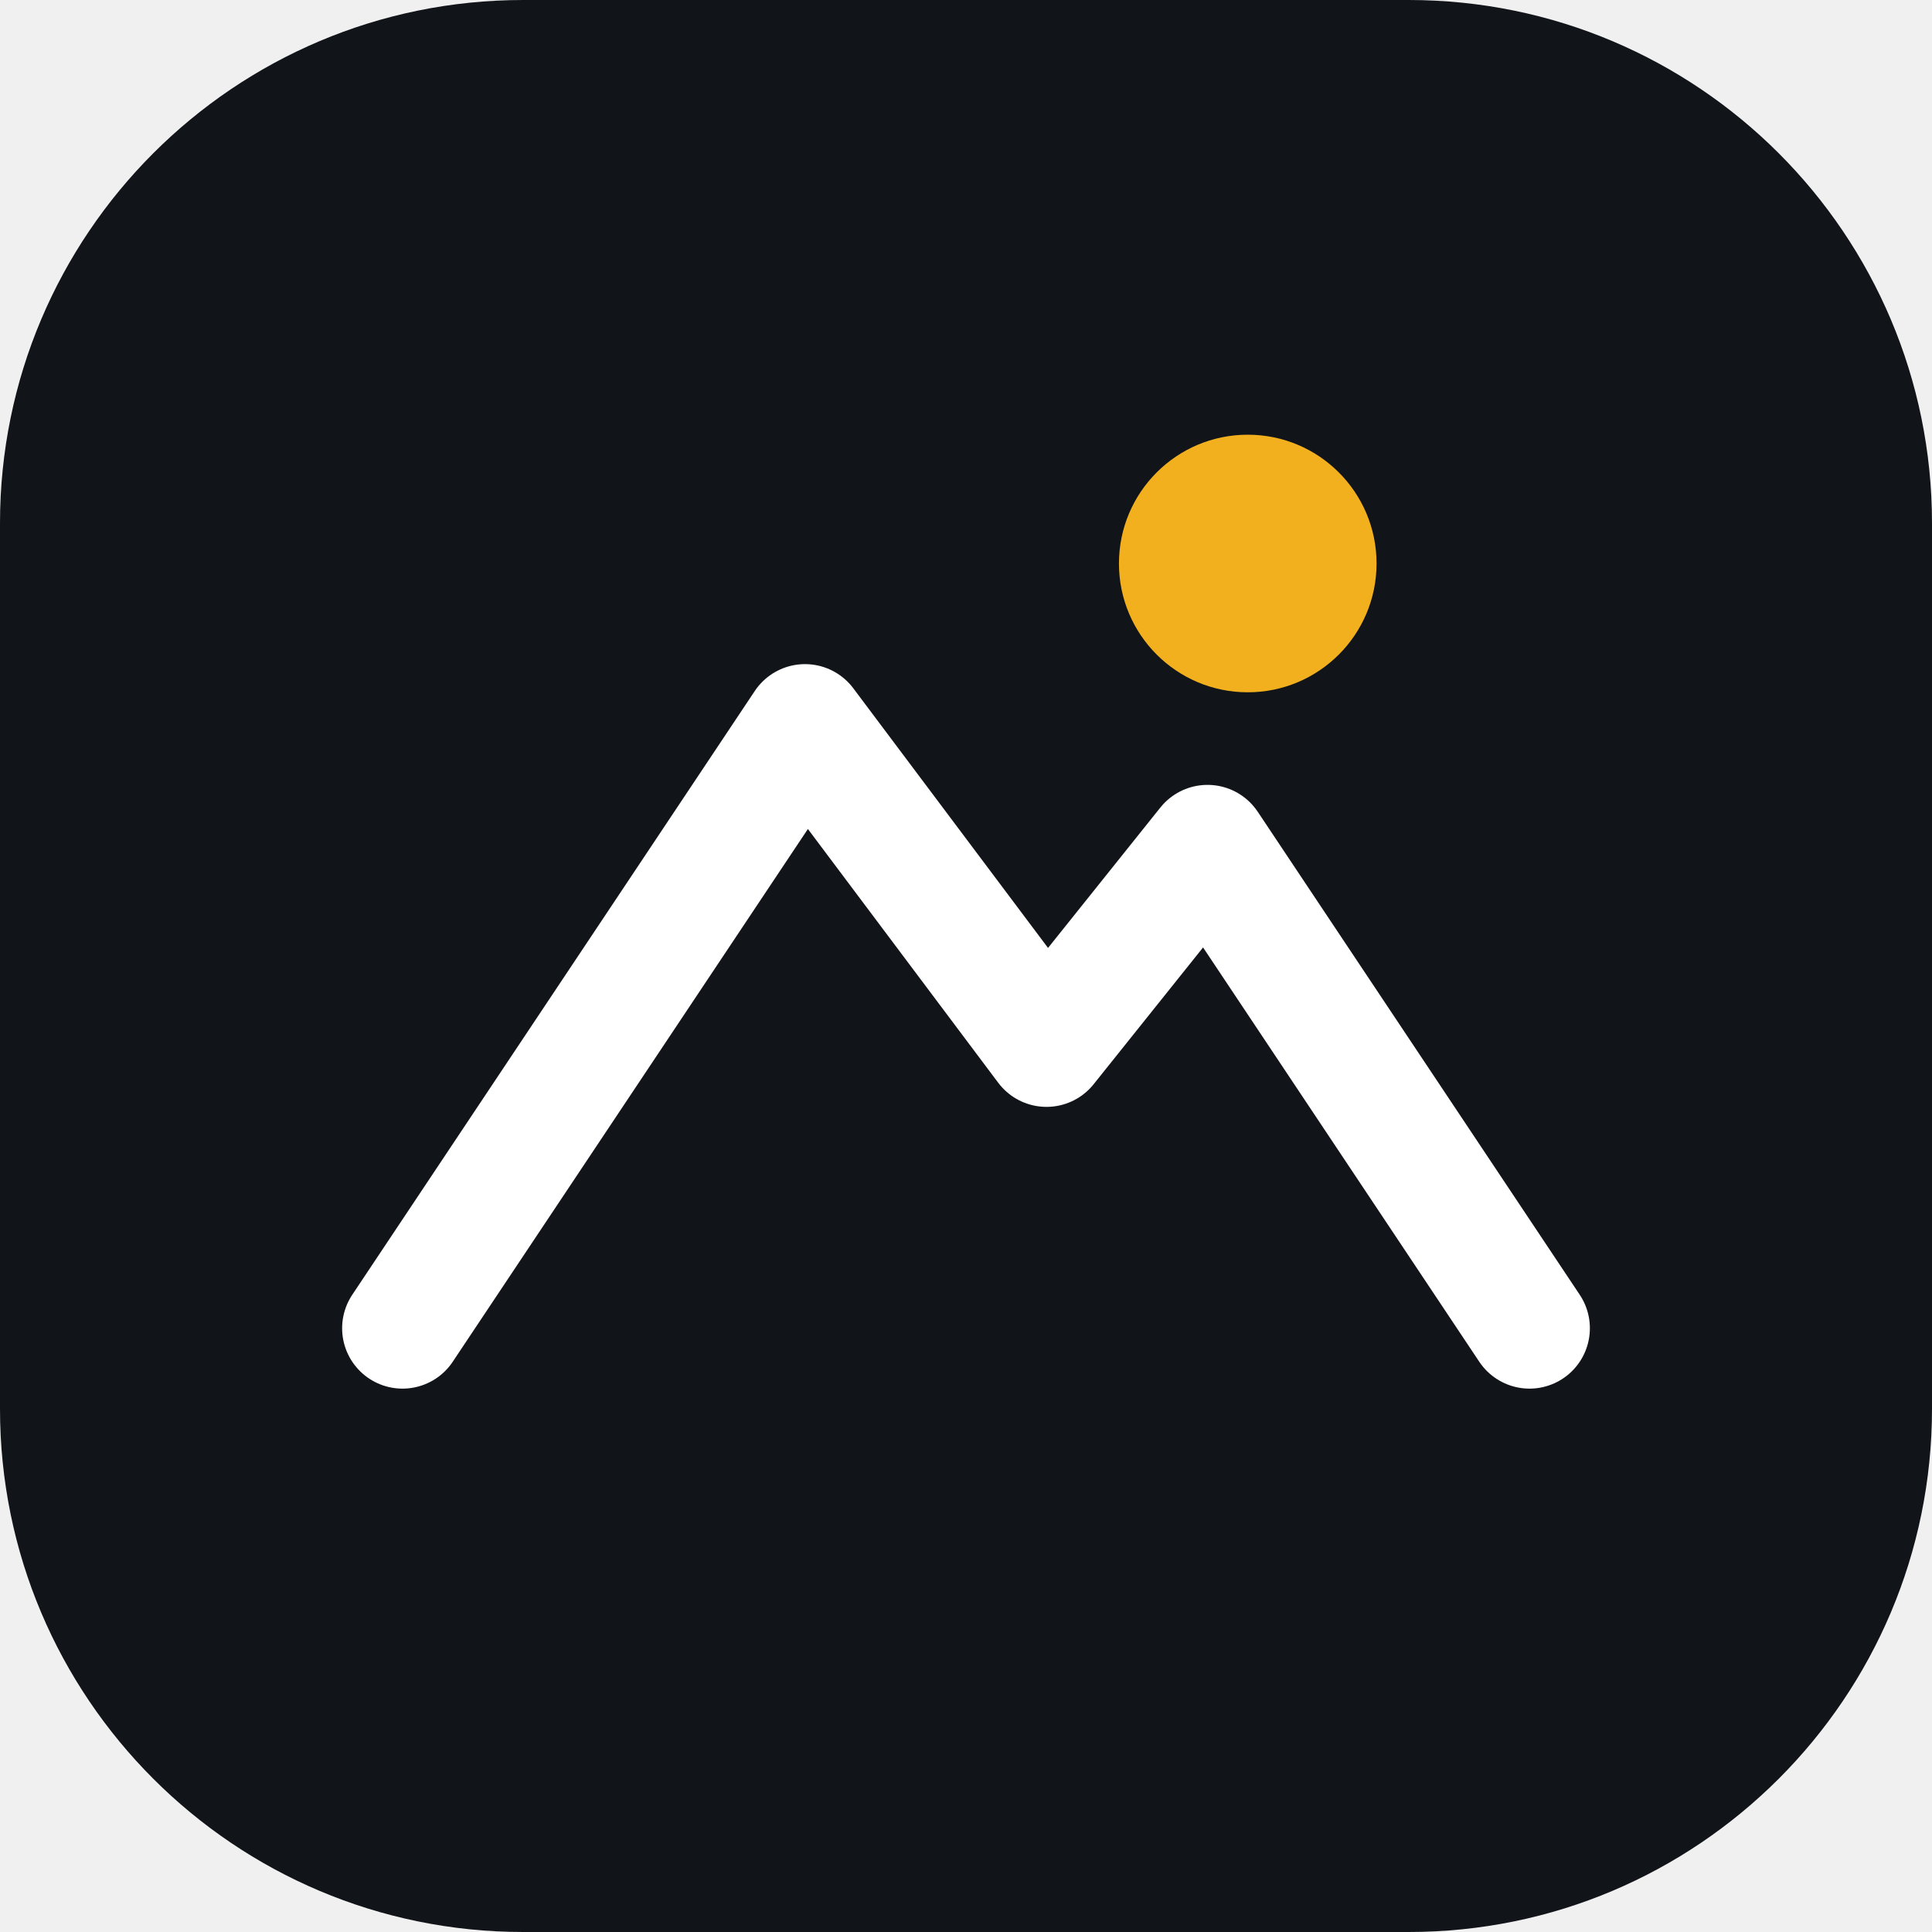
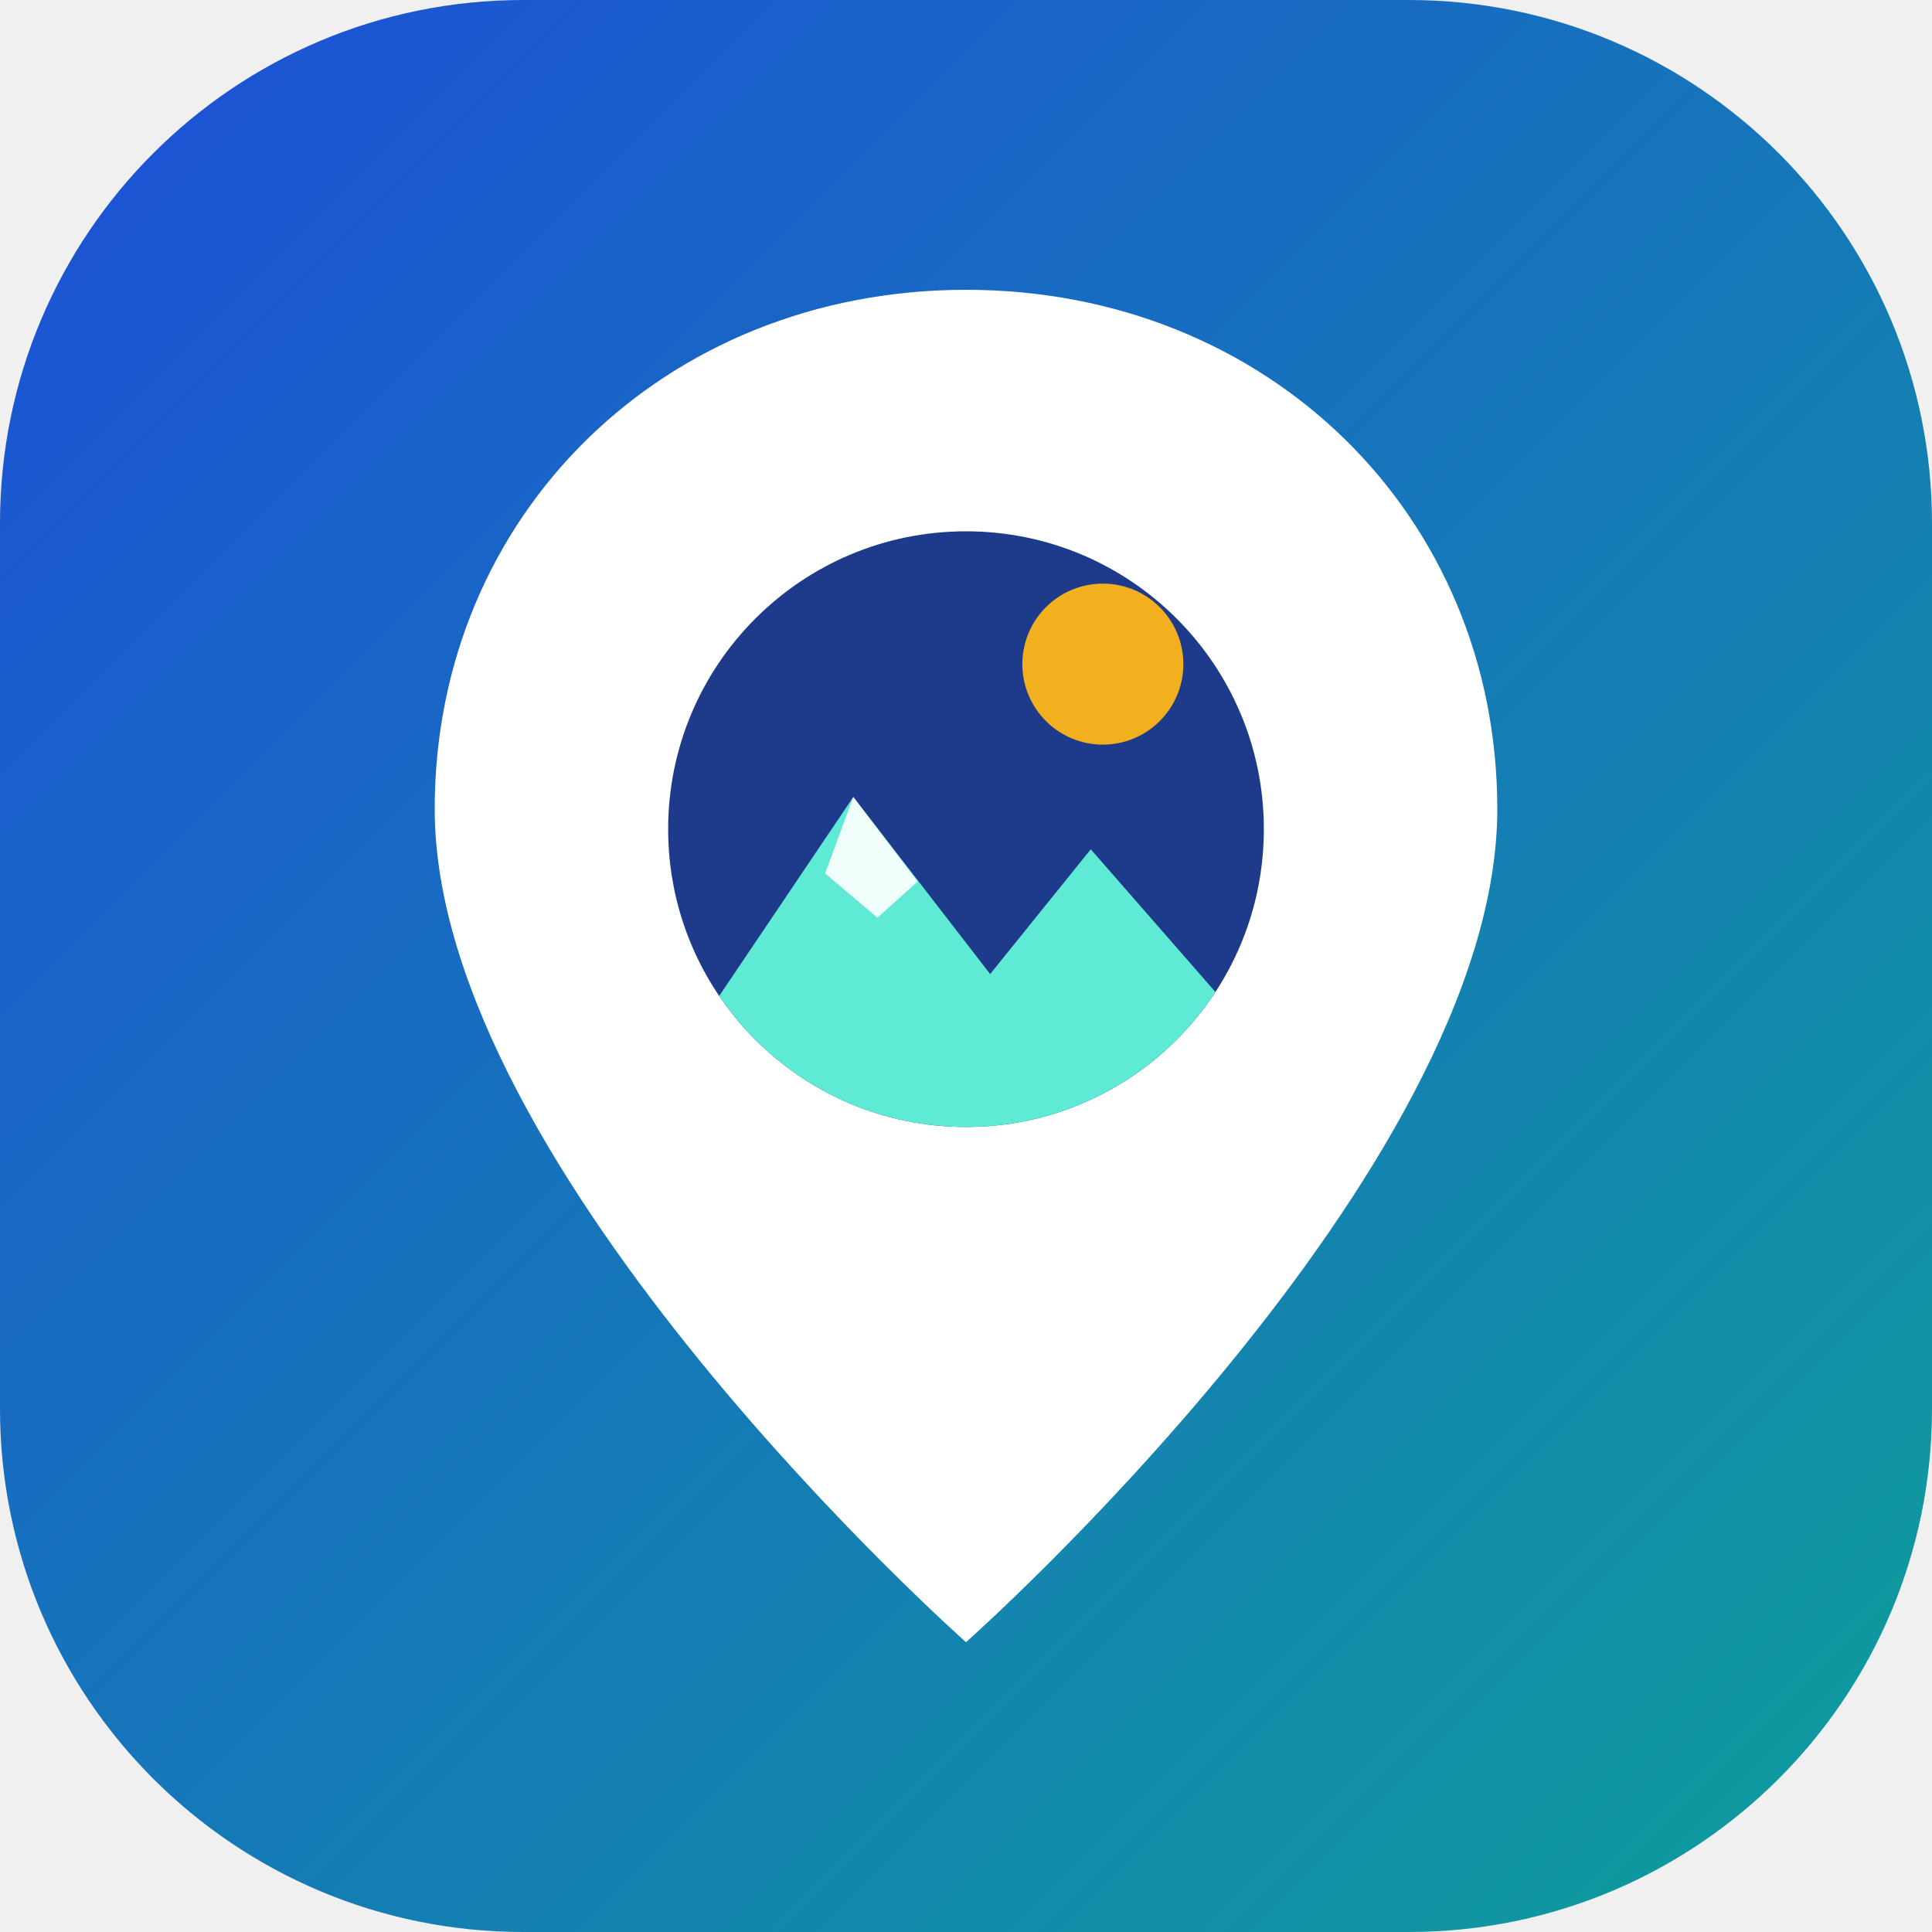
<svg xmlns="http://www.w3.org/2000/svg" viewBox="0 0 48 48">
-   <rect width="48" height="48" rx="13" fill="#111418" />
-   <path d="M10 33 20 18l6 8 4-5 8 12" fill="none" stroke="#fff" stroke-width="3" stroke-linecap="round" stroke-linejoin="round" />
-   <circle cx="31" cy="14" r="3.2" fill="#f2b01e" />
+   <defs>
+     <linearGradient id="bg" x1="0" y1="0" x2="1" y2="1">
+       <stop offset="0" stop-color="#1d4ed8" />
+       <stop offset="1" stop-color="#0e9f9a" />
+     </linearGradient>
+     <clipPath id="c">
+       <circle cx="24" cy="20.6" r="7.4" />
+     </clipPath>
+   </defs>
+   <rect width="48" height="48" rx="13" fill="url(#bg)" />
+   <path d="M24 7.2c-7.5 0-13.2 5.6-13.2 12.9 0 9 13.2 20.7 13.2 20.7s13.2-11.7 13.2-20.7C37.2 12.8 31.5 7.2 24 7.2z" fill="#fff" />
+   <circle cx="24" cy="20.6" r="7.4" fill="#1e3a8a" />
+   <g clip-path="url(#c)">
+     <path d="M15 29l6.2-9.2 3.4 4.4 2.5-3.1 6.9 7.9z" fill="#5eead4" />
+     <path d="M21.2 19.8l1.6 2.1-1 .9-1.3-1.1z" fill="#fff" opacity=".9" />
+   </g>
+   <circle cx="27.4" cy="16.5" r="2" fill="#f2b01e" />
</svg>
